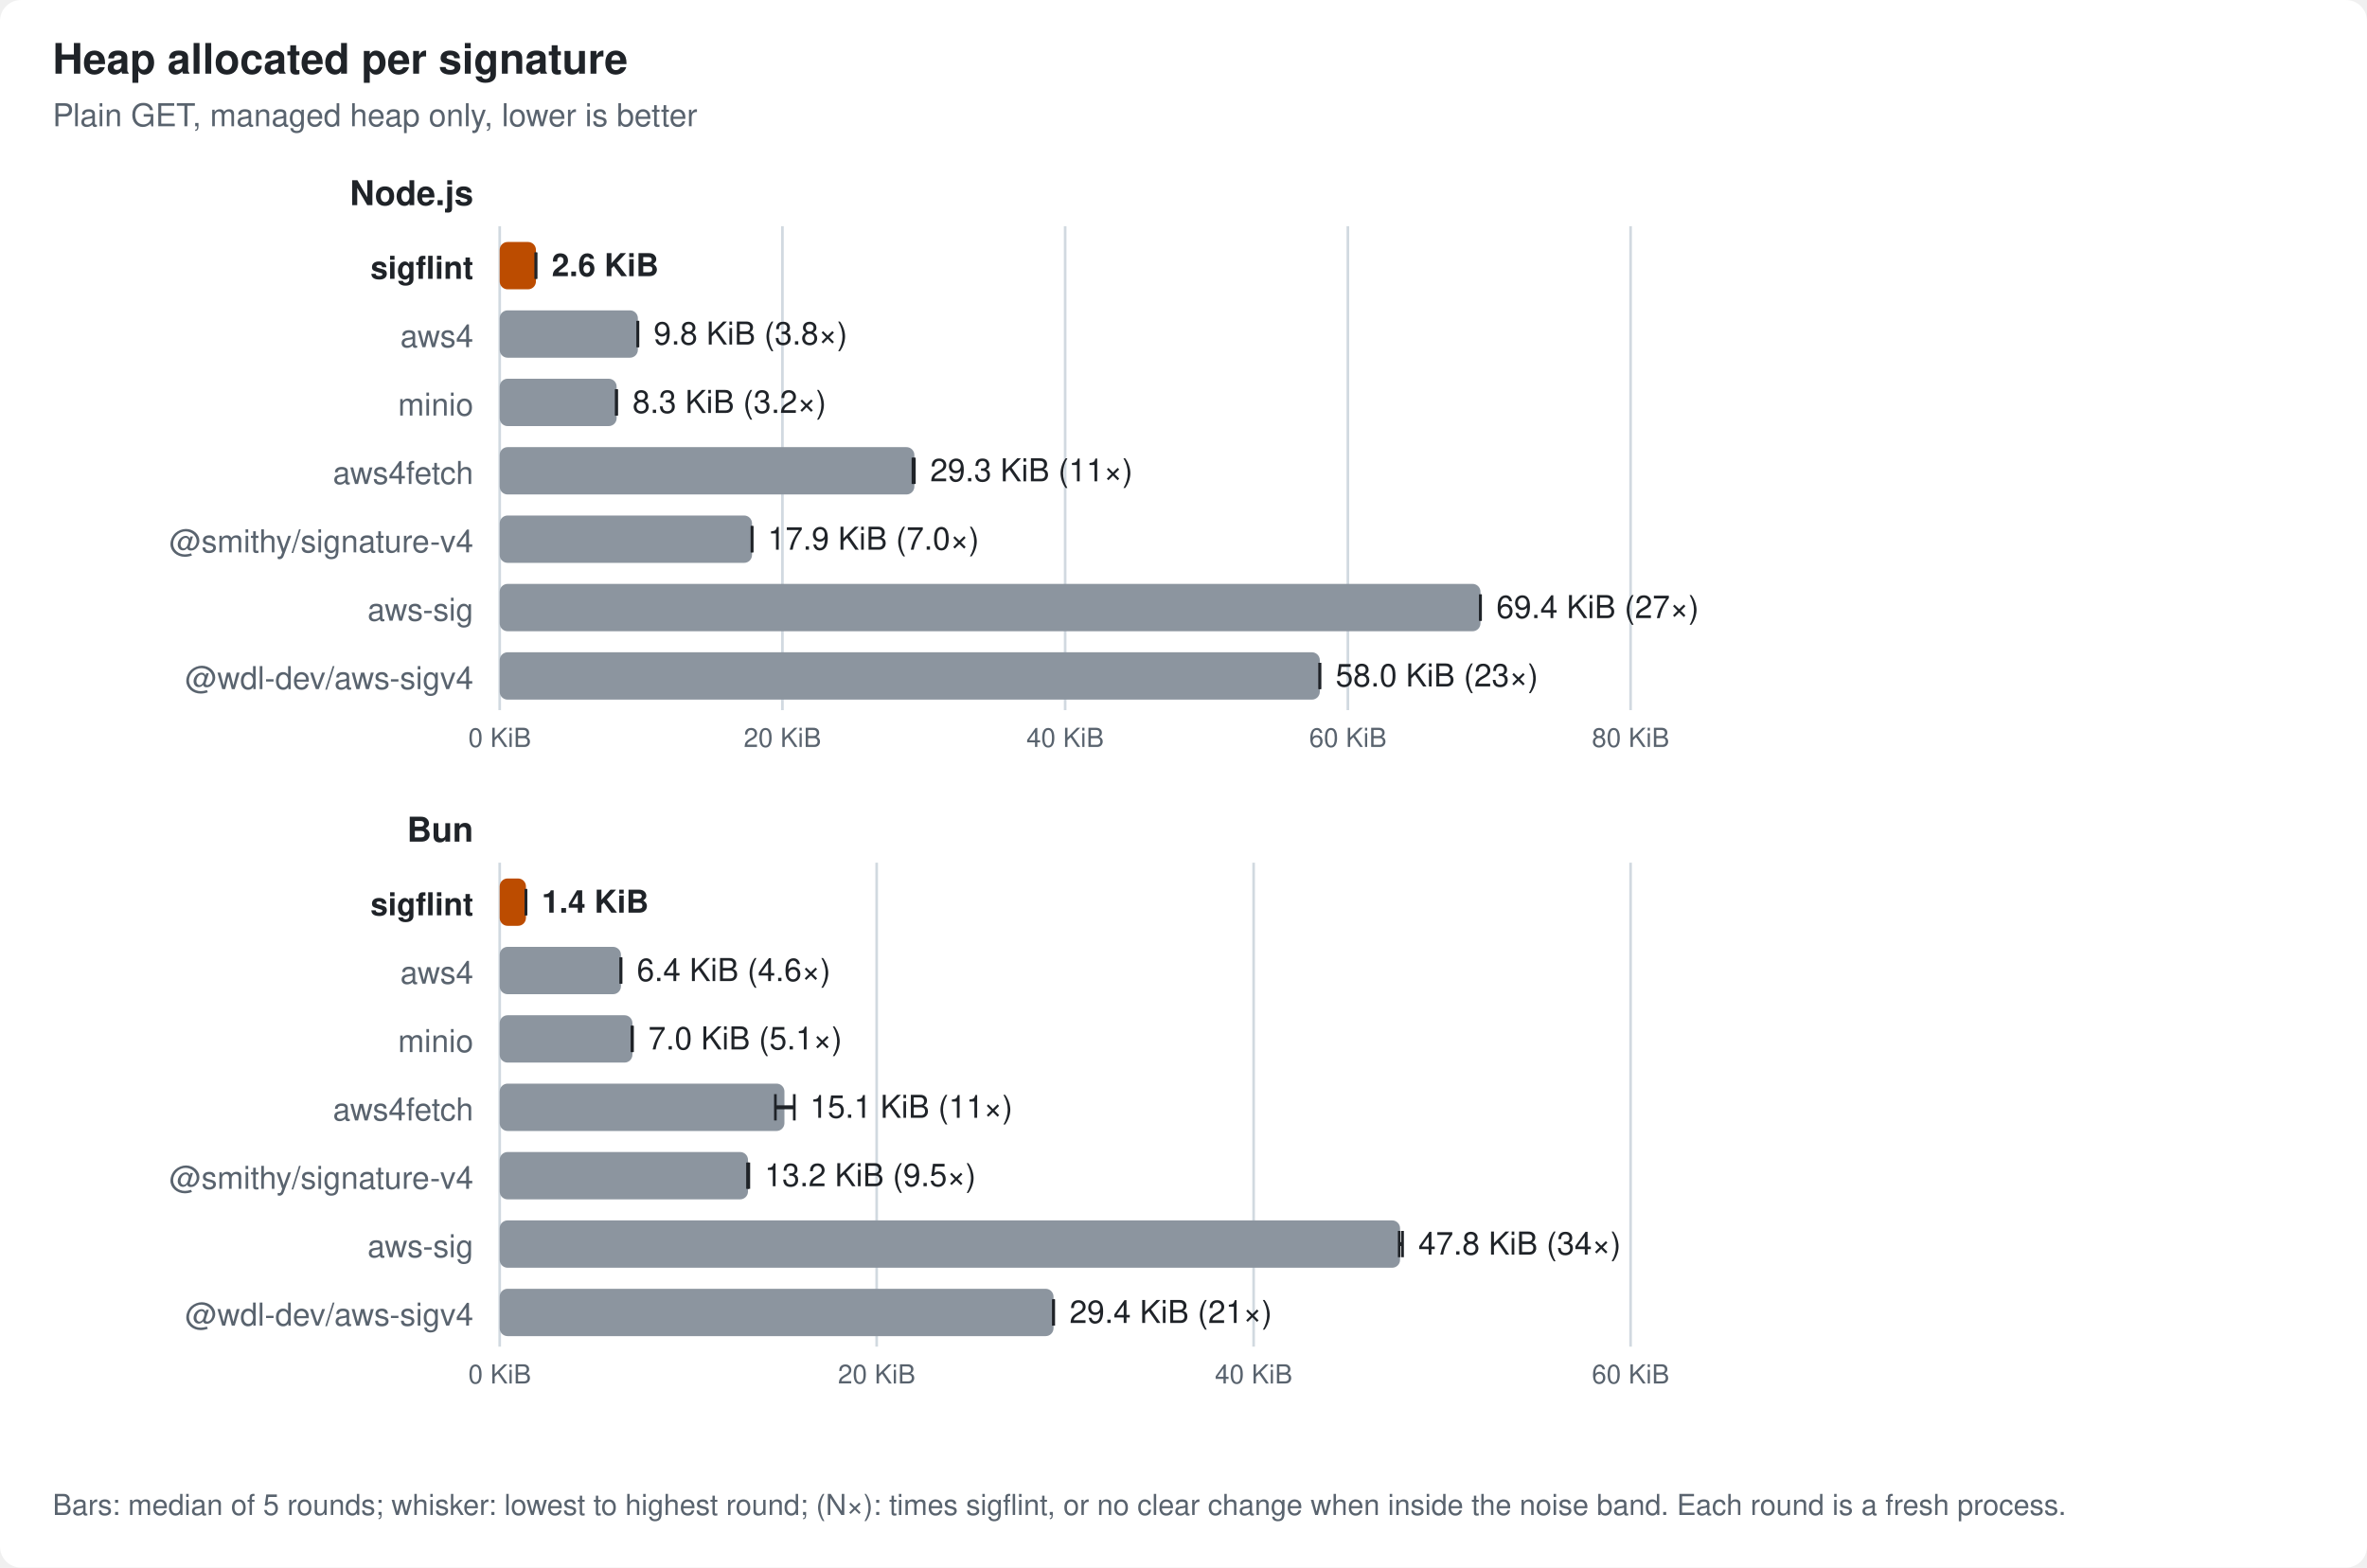
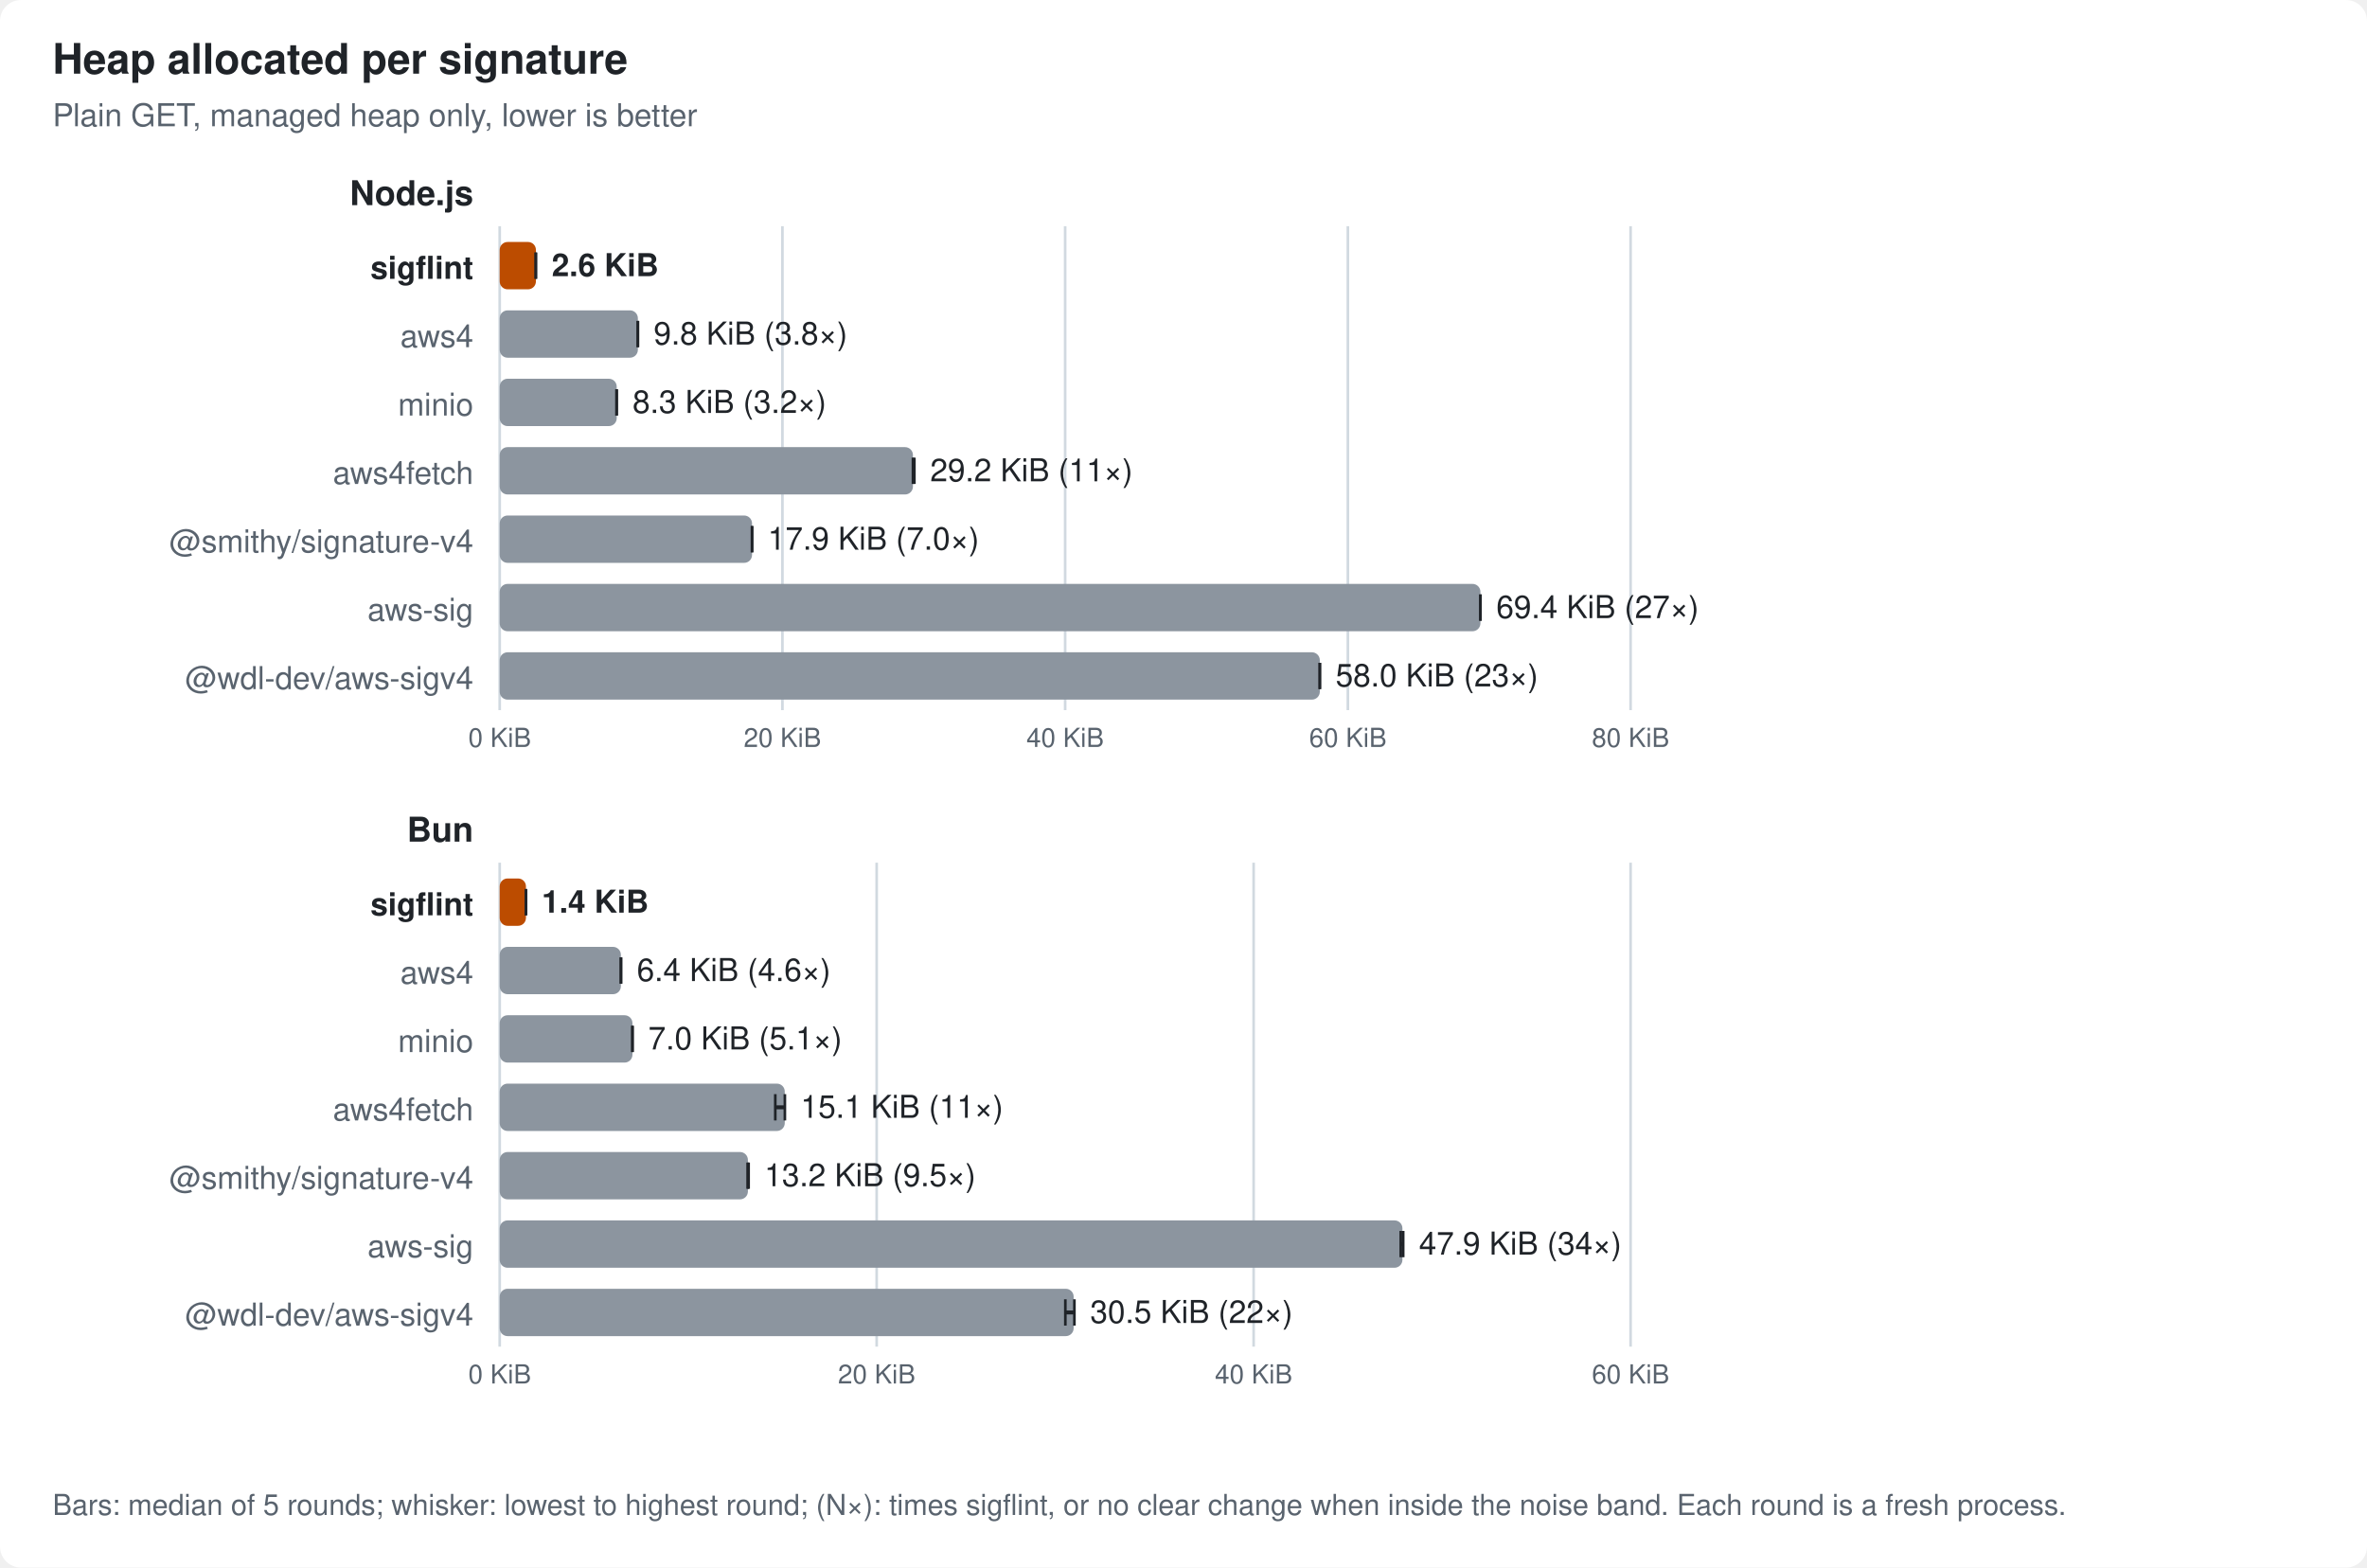
<svg xmlns="http://www.w3.org/2000/svg" width="900" height="596" viewBox="0 0 900 596" role="img" aria-labelledby="t" font-family="-apple-system,BlinkMacSystemFont,'Segoe UI',Helvetica,Arial,sans-serif">
  <rect width="900" height="596" rx="8" fill="#ffffff" />
  <text x="20" y="28" font-size="16" fill="#1f2328" text-anchor="start" font-weight="600">Heap allocated per signature</text>
  <text x="20" y="48" font-size="12" fill="#59636e" text-anchor="start" font-weight="400">Plain GET, managed heap only, lower is better</text>
  <text x="180" y="78" font-size="13" fill="#1f2328" text-anchor="end" font-weight="700">Node.js</text>
  <line x1="190" y1="86" x2="190" y2="270" stroke="#d1d9e0" />
  <text x="190" y="284" font-size="10" fill="#59636e" text-anchor="middle" font-weight="400">0 KiB</text>
  <line x1="297.5" y1="86" x2="297.5" y2="270" stroke="#d1d9e0" />
  <text x="297.5" y="284" font-size="10" fill="#59636e" text-anchor="middle" font-weight="400">20 KiB</text>
  <line x1="405" y1="86" x2="405" y2="270" stroke="#d1d9e0" />
  <text x="405" y="284" font-size="10" fill="#59636e" text-anchor="middle" font-weight="400">40 KiB</text>
  <line x1="512.5" y1="86" x2="512.5" y2="270" stroke="#d1d9e0" />
  <text x="512.5" y="284" font-size="10" fill="#59636e" text-anchor="middle" font-weight="400">60 KiB</text>
  <line x1="620" y1="86" x2="620" y2="270" stroke="#d1d9e0" />
  <text x="620" y="284" font-size="10" fill="#59636e" text-anchor="middle" font-weight="400">80 KiB</text>
  <text x="180" y="106" font-size="12" fill="#1f2328" text-anchor="end" font-weight="700">sigflint</text>
-   <rect x="190" y="92" width="13.779" height="18" rx="3" fill="#bc4c00" />
-   <line x1="203.773" y1="101" x2="203.779" y2="101" stroke="#1f2328" stroke-width="1.5" />
-   <line x1="203.773" y1="96" x2="203.773" y2="106" stroke="#1f2328" />
+   <rect x="190" y="92" width="13.773" height="18" rx="3" fill="#bc4c00" />
+   <line x1="203.689" y1="101" x2="203.779" y2="101" stroke="#1f2328" stroke-width="1.5" />
+   <line x1="203.689" y1="96" x2="203.689" y2="106" stroke="#1f2328" />
  <line x1="203.779" y1="96" x2="203.779" y2="106" stroke="#1f2328" />
  <text x="209.779" y="105" font-size="12" fill="#1f2328" text-anchor="start" font-weight="700">2.6 KiB</text>
  <text x="180" y="132" font-size="12" fill="#59636e" text-anchor="end" font-weight="400">aws4</text>
  <rect x="190" y="118" width="52.537" height="18" rx="3" fill="#8c959f" />
  <line x1="242.537" y1="127" x2="242.537" y2="127" stroke="#1f2328" stroke-width="1.5" />
  <line x1="242.537" y1="122" x2="242.537" y2="132" stroke="#1f2328" />
  <line x1="242.537" y1="122" x2="242.537" y2="132" stroke="#1f2328" />
  <text x="248.537" y="131" font-size="12" fill="#1f2328" text-anchor="start" font-weight="400">9.8 KiB  (3.8×)</text>
  <text x="180" y="158" font-size="12" fill="#59636e" text-anchor="end" font-weight="400">minio</text>
-   <rect x="190" y="144" width="44.464" height="18" rx="3" fill="#8c959f" />
-   <line x1="234.286" y1="153" x2="234.496" y2="153" stroke="#1f2328" stroke-width="1.5" />
-   <line x1="234.286" y1="148" x2="234.286" y2="158" stroke="#1f2328" />
-   <line x1="234.496" y1="148" x2="234.496" y2="158" stroke="#1f2328" />
-   <text x="240.496" y="157" font-size="12" fill="#1f2328" text-anchor="start" font-weight="400">8.3 KiB  (3.2×)</text>
+   <rect x="190" y="144" width="44.496" height="18" rx="3" fill="#8c959f" />
+   <line x1="234.396" y1="153" x2="234.512" y2="153" stroke="#1f2328" stroke-width="1.5" />
+   <line x1="234.396" y1="148" x2="234.396" y2="158" stroke="#1f2328" />
+   <line x1="234.512" y1="148" x2="234.512" y2="158" stroke="#1f2328" />
+   <text x="240.512" y="157" font-size="12" fill="#1f2328" text-anchor="start" font-weight="400">8.3 KiB  (3.2×)</text>
  <text x="180" y="184" font-size="12" fill="#59636e" text-anchor="end" font-weight="400">aws4fetch</text>
-   <rect x="190" y="170" width="157.67" height="18" rx="3" fill="#8c959f" />
+   <rect x="190" y="170" width="157.13" height="18" rx="3" fill="#8c959f" />
  <line x1="347.13" y1="179" x2="347.67" y2="179" stroke="#1f2328" stroke-width="1.5" />
  <line x1="347.13" y1="174" x2="347.13" y2="184" stroke="#1f2328" />
  <line x1="347.67" y1="174" x2="347.67" y2="184" stroke="#1f2328" />
-   <text x="353.67" y="183" font-size="12" fill="#1f2328" text-anchor="start" font-weight="400">29.3 KiB  (11×)</text>
+   <text x="353.67" y="183" font-size="12" fill="#1f2328" text-anchor="start" font-weight="400">29.2 KiB  (11×)</text>
  <text x="180" y="210" font-size="12" fill="#59636e" text-anchor="end" font-weight="400">@smithy/signature-v4</text>
  <rect x="190" y="196" width="95.947" height="18" rx="3" fill="#8c959f" />
-   <line x1="285.931" y1="205" x2="285.947" y2="205" stroke="#1f2328" stroke-width="1.5" />
-   <line x1="285.931" y1="200" x2="285.931" y2="210" stroke="#1f2328" />
+   <line x1="285.947" y1="205" x2="285.947" y2="205" stroke="#1f2328" stroke-width="1.5" />
+   <line x1="285.947" y1="200" x2="285.947" y2="210" stroke="#1f2328" />
  <line x1="285.947" y1="200" x2="285.947" y2="210" stroke="#1f2328" />
  <text x="291.947" y="209" font-size="12" fill="#1f2328" text-anchor="start" font-weight="400">17.9 KiB  (7.0×)</text>
  <text x="180" y="236" font-size="12" fill="#59636e" text-anchor="end" font-weight="400">aws-sig</text>
-   <rect x="190" y="222" width="372.922" height="18" rx="3" fill="#8c959f" />
-   <line x1="562.875" y1="231" x2="562.948" y2="231" stroke="#1f2328" stroke-width="1.5" />
-   <line x1="562.875" y1="226" x2="562.875" y2="236" stroke="#1f2328" />
-   <line x1="562.948" y1="226" x2="562.948" y2="236" stroke="#1f2328" />
-   <text x="568.948" y="235" font-size="12" fill="#1f2328" text-anchor="start" font-weight="400">69.4 KiB  (27×)</text>
+   <rect x="190" y="222" width="372.896" height="18" rx="3" fill="#8c959f" />
+   <line x1="562.885" y1="231" x2="562.927" y2="231" stroke="#1f2328" stroke-width="1.5" />
+   <line x1="562.885" y1="226" x2="562.885" y2="236" stroke="#1f2328" />
+   <line x1="562.927" y1="226" x2="562.927" y2="236" stroke="#1f2328" />
+   <text x="568.927" y="235" font-size="12" fill="#1f2328" text-anchor="start" font-weight="400">69.4 KiB  (27×)</text>
  <text x="180" y="262" font-size="12" fill="#59636e" text-anchor="end" font-weight="400">@wdl-dev/aws-sigv4</text>
  <rect x="190" y="248" width="311.834" height="18" rx="3" fill="#8c959f" />
  <line x1="501.834" y1="257" x2="501.834" y2="257" stroke="#1f2328" stroke-width="1.5" />
  <line x1="501.834" y1="252" x2="501.834" y2="262" stroke="#1f2328" />
  <line x1="501.834" y1="252" x2="501.834" y2="262" stroke="#1f2328" />
  <text x="507.834" y="261" font-size="12" fill="#1f2328" text-anchor="start" font-weight="400">58.0 KiB  (23×)</text>
  <text x="180" y="320" font-size="13" fill="#1f2328" text-anchor="end" font-weight="700">Bun</text>
  <line x1="190" y1="328" x2="190" y2="512" stroke="#d1d9e0" />
  <text x="190" y="526" font-size="10" fill="#59636e" text-anchor="middle" font-weight="400">0 KiB</text>
  <line x1="333.333" y1="328" x2="333.333" y2="512" stroke="#d1d9e0" />
  <text x="333.333" y="526" font-size="10" fill="#59636e" text-anchor="middle" font-weight="400">20 KiB</text>
  <line x1="476.667" y1="328" x2="476.667" y2="512" stroke="#d1d9e0" />
  <text x="476.667" y="526" font-size="10" fill="#59636e" text-anchor="middle" font-weight="400">40 KiB</text>
  <line x1="620" y1="328" x2="620" y2="512" stroke="#d1d9e0" />
  <text x="620" y="526" font-size="10" fill="#59636e" text-anchor="middle" font-weight="400">60 KiB</text>
  <text x="180" y="348" font-size="12" fill="#1f2328" text-anchor="end" font-weight="700">sigflint</text>
-   <rect x="190" y="334" width="9.979" height="18" rx="3" fill="#bc4c00" />
-   <line x1="199.975" y1="343" x2="199.983" y2="343" stroke="#1f2328" stroke-width="1.5" />
-   <line x1="199.975" y1="338" x2="199.975" y2="348" stroke="#1f2328" />
-   <line x1="199.983" y1="338" x2="199.983" y2="348" stroke="#1f2328" />
-   <text x="205.983" y="347" font-size="12" fill="#1f2328" text-anchor="start" font-weight="700">1.4 KiB</text>
+   <rect x="190" y="334" width="9.981" height="18" rx="3" fill="#bc4c00" />
+   <line x1="199.976" y1="343" x2="199.987" y2="343" stroke="#1f2328" stroke-width="1.5" />
+   <line x1="199.976" y1="338" x2="199.976" y2="348" stroke="#1f2328" />
+   <line x1="199.987" y1="338" x2="199.987" y2="348" stroke="#1f2328" />
+   <text x="205.987" y="347" font-size="12" fill="#1f2328" text-anchor="start" font-weight="700">1.4 KiB</text>
  <text x="180" y="374" font-size="12" fill="#59636e" text-anchor="end" font-weight="400">aws4</text>
-   <rect x="190" y="360" width="46.102" height="18" rx="3" fill="#8c959f" />
-   <line x1="236.06" y1="369" x2="236.131" y2="369" stroke="#1f2328" stroke-width="1.5" />
-   <line x1="236.06" y1="364" x2="236.06" y2="374" stroke="#1f2328" />
-   <line x1="236.131" y1="364" x2="236.131" y2="374" stroke="#1f2328" />
-   <text x="242.131" y="373" font-size="12" fill="#1f2328" text-anchor="start" font-weight="400">6.4 KiB  (4.6×)</text>
+   <rect x="190" y="360" width="46.073" height="18" rx="3" fill="#8c959f" />
+   <line x1="236.067" y1="369" x2="236.151" y2="369" stroke="#1f2328" stroke-width="1.5" />
+   <line x1="236.067" y1="364" x2="236.067" y2="374" stroke="#1f2328" />
+   <line x1="236.151" y1="364" x2="236.151" y2="374" stroke="#1f2328" />
+   <text x="242.151" y="373" font-size="12" fill="#1f2328" text-anchor="start" font-weight="400">6.4 KiB  (4.6×)</text>
  <text x="180" y="400" font-size="12" fill="#59636e" text-anchor="end" font-weight="400">minio</text>
-   <rect x="190" y="386" width="50.471" height="18" rx="3" fill="#8c959f" />
-   <line x1="240.278" y1="395" x2="240.498" y2="395" stroke="#1f2328" stroke-width="1.5" />
-   <line x1="240.278" y1="390" x2="240.278" y2="400" stroke="#1f2328" />
-   <line x1="240.498" y1="390" x2="240.498" y2="400" stroke="#1f2328" />
-   <text x="246.498" y="399" font-size="12" fill="#1f2328" text-anchor="start" font-weight="400">7.0 KiB  (5.1×)</text>
+   <rect x="190" y="386" width="50.479" height="18" rx="3" fill="#8c959f" />
+   <line x1="240.466" y1="395" x2="240.487" y2="395" stroke="#1f2328" stroke-width="1.5" />
+   <line x1="240.466" y1="390" x2="240.466" y2="400" stroke="#1f2328" />
+   <line x1="240.487" y1="390" x2="240.487" y2="400" stroke="#1f2328" />
+   <text x="246.487" y="399" font-size="12" fill="#1f2328" text-anchor="start" font-weight="400">7.0 KiB  (5.1×)</text>
  <text x="180" y="426" font-size="12" fill="#59636e" text-anchor="end" font-weight="400">aws4fetch</text>
-   <rect x="190" y="412" width="108.266" height="18" rx="3" fill="#8c959f" />
-   <line x1="294.825" y1="421" x2="302.019" y2="421" stroke="#1f2328" stroke-width="1.5" />
-   <line x1="294.825" y1="416" x2="294.825" y2="426" stroke="#1f2328" />
-   <line x1="302.019" y1="416" x2="302.019" y2="426" stroke="#1f2328" />
-   <text x="308.019" y="425" font-size="12" fill="#1f2328" text-anchor="start" font-weight="400">15.1 KiB  (11×)</text>
+   <rect x="190" y="412" width="108.391" height="18" rx="3" fill="#8c959f" />
+   <line x1="294.787" y1="421" x2="298.432" y2="421" stroke="#1f2328" stroke-width="1.5" />
+   <line x1="294.787" y1="416" x2="294.787" y2="426" stroke="#1f2328" />
+   <line x1="298.432" y1="416" x2="298.432" y2="426" stroke="#1f2328" />
+   <text x="304.432" y="425" font-size="12" fill="#1f2328" text-anchor="start" font-weight="400">15.1 KiB  (11×)</text>
  <text x="180" y="452" font-size="12" fill="#59636e" text-anchor="end" font-weight="400">@smithy/signature-v4</text>
-   <rect x="190" y="438" width="94.417" height="18" rx="3" fill="#8c959f" />
-   <line x1="284.225" y1="447" x2="284.728" y2="447" stroke="#1f2328" stroke-width="1.5" />
-   <line x1="284.225" y1="442" x2="284.225" y2="452" stroke="#1f2328" />
-   <line x1="284.728" y1="442" x2="284.728" y2="452" stroke="#1f2328" />
-   <text x="290.728" y="451" font-size="12" fill="#1f2328" text-anchor="start" font-weight="400">13.2 KiB  (9.5×)</text>
+   <rect x="190" y="438" width="94.377" height="18" rx="3" fill="#8c959f" />
+   <line x1="284.267" y1="447" x2="284.649" y2="447" stroke="#1f2328" stroke-width="1.5" />
+   <line x1="284.267" y1="442" x2="284.267" y2="452" stroke="#1f2328" />
+   <line x1="284.649" y1="442" x2="284.649" y2="452" stroke="#1f2328" />
+   <text x="290.649" y="451" font-size="12" fill="#1f2328" text-anchor="start" font-weight="400">13.2 KiB  (9.5×)</text>
  <text x="180" y="478" font-size="12" fill="#59636e" text-anchor="end" font-weight="400">aws-sig</text>
-   <rect x="190" y="464" width="342.343" height="18" rx="3" fill="#8c959f" />
-   <line x1="532.023" y1="473" x2="533.297" y2="473" stroke="#1f2328" stroke-width="1.5" />
-   <line x1="532.023" y1="468" x2="532.023" y2="478" stroke="#1f2328" />
-   <line x1="533.297" y1="468" x2="533.297" y2="478" stroke="#1f2328" />
-   <text x="539.297" y="477" font-size="12" fill="#1f2328" text-anchor="start" font-weight="400">47.8 KiB  (34×)</text>
+   <rect x="190" y="464" width="343.239" height="18" rx="3" fill="#8c959f" />
+   <line x1="532.61" y1="473" x2="533.533" y2="473" stroke="#1f2328" stroke-width="1.5" />
+   <line x1="532.61" y1="468" x2="532.61" y2="478" stroke="#1f2328" />
+   <line x1="533.533" y1="468" x2="533.533" y2="478" stroke="#1f2328" />
+   <text x="539.533" y="477" font-size="12" fill="#1f2328" text-anchor="start" font-weight="400">47.9 KiB  (34×)</text>
  <text x="180" y="504" font-size="12" fill="#59636e" text-anchor="end" font-weight="400">@wdl-dev/aws-sigv4</text>
-   <rect x="190" y="490" width="210.583" height="18" rx="3" fill="#8c959f" />
-   <line x1="400.522" y1="499" x2="400.662" y2="499" stroke="#1f2328" stroke-width="1.5" />
-   <line x1="400.522" y1="494" x2="400.522" y2="504" stroke="#1f2328" />
-   <line x1="400.662" y1="494" x2="400.662" y2="504" stroke="#1f2328" />
-   <text x="406.662" y="503" font-size="12" fill="#1f2328" text-anchor="start" font-weight="400">29.4 KiB  (21×)</text>
+   <rect x="190" y="490" width="218.234" height="18" rx="3" fill="#8c959f" />
+   <line x1="405.074" y1="499" x2="408.517" y2="499" stroke="#1f2328" stroke-width="1.5" />
+   <line x1="405.074" y1="494" x2="405.074" y2="504" stroke="#1f2328" />
+   <line x1="408.517" y1="494" x2="408.517" y2="504" stroke="#1f2328" />
+   <text x="414.517" y="503" font-size="12" fill="#1f2328" text-anchor="start" font-weight="400">30.5 KiB  (22×)</text>
  <text x="20" y="576" font-size="11" fill="#59636e" text-anchor="start" font-weight="400">Bars: median of 5 rounds; whisker: lowest to highest round; (N×): times sigflint, or no clear change when inside the noise band. Each round is a fresh process.</text>
</svg>
